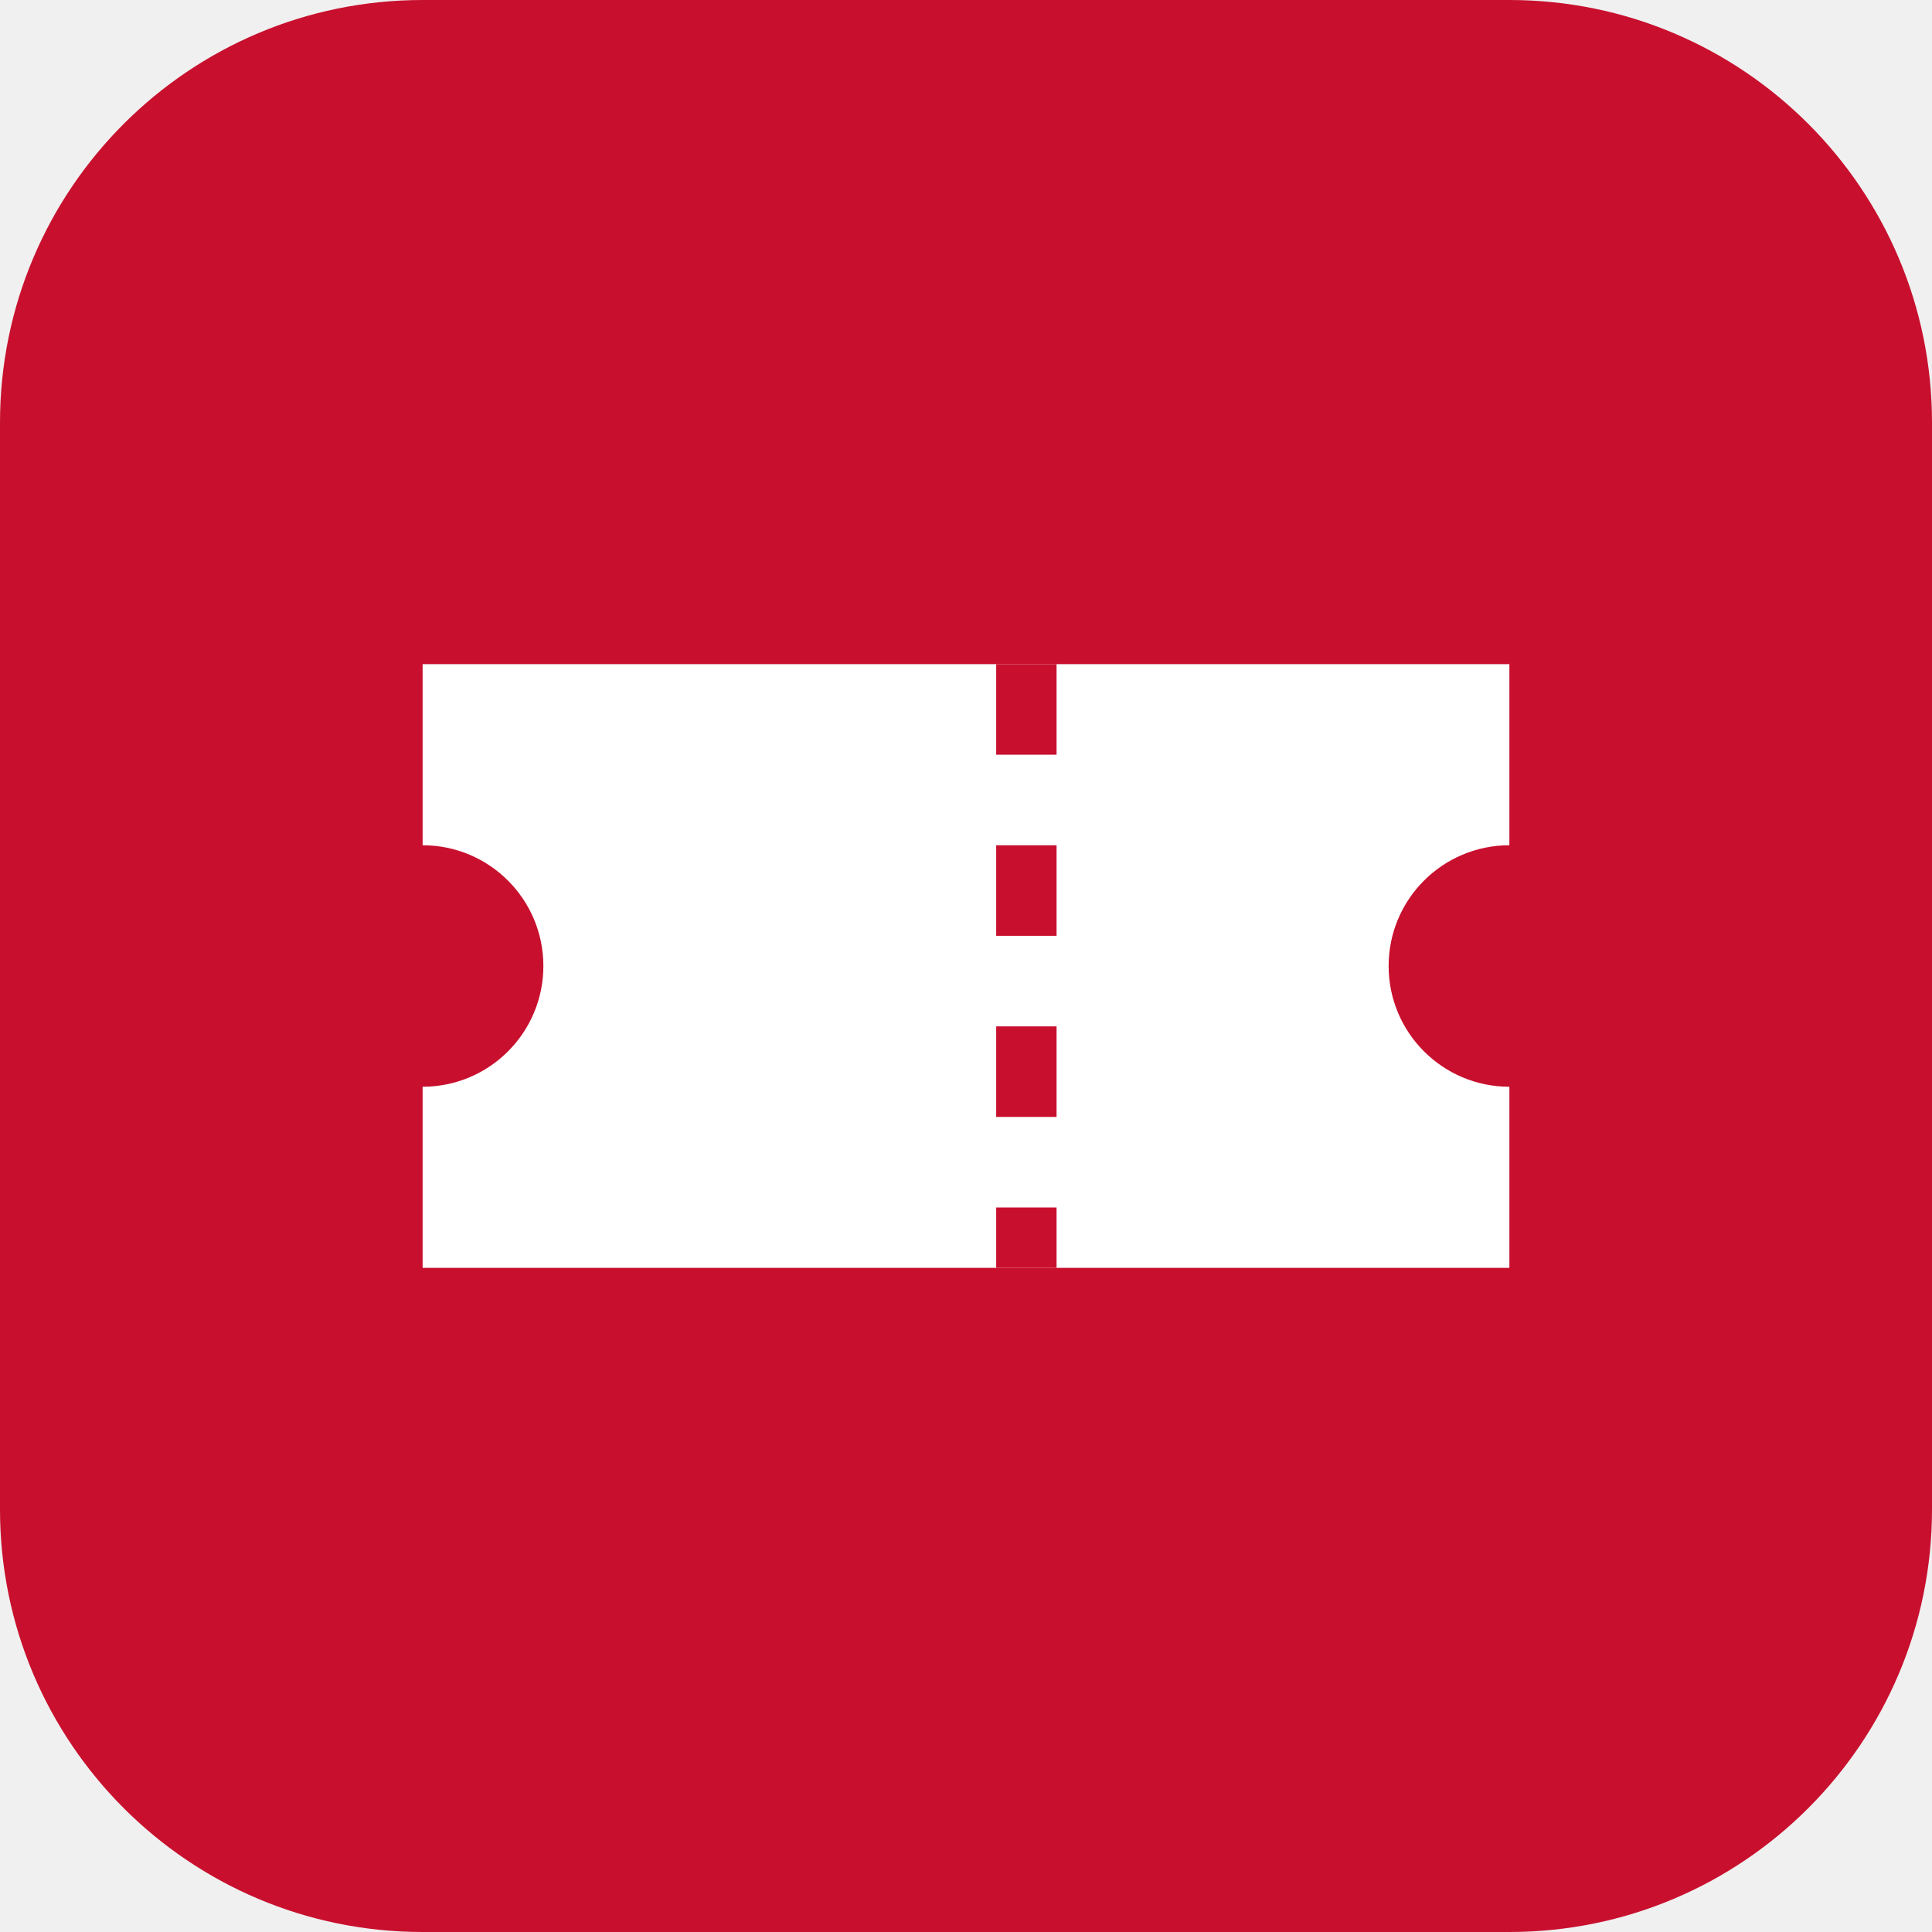
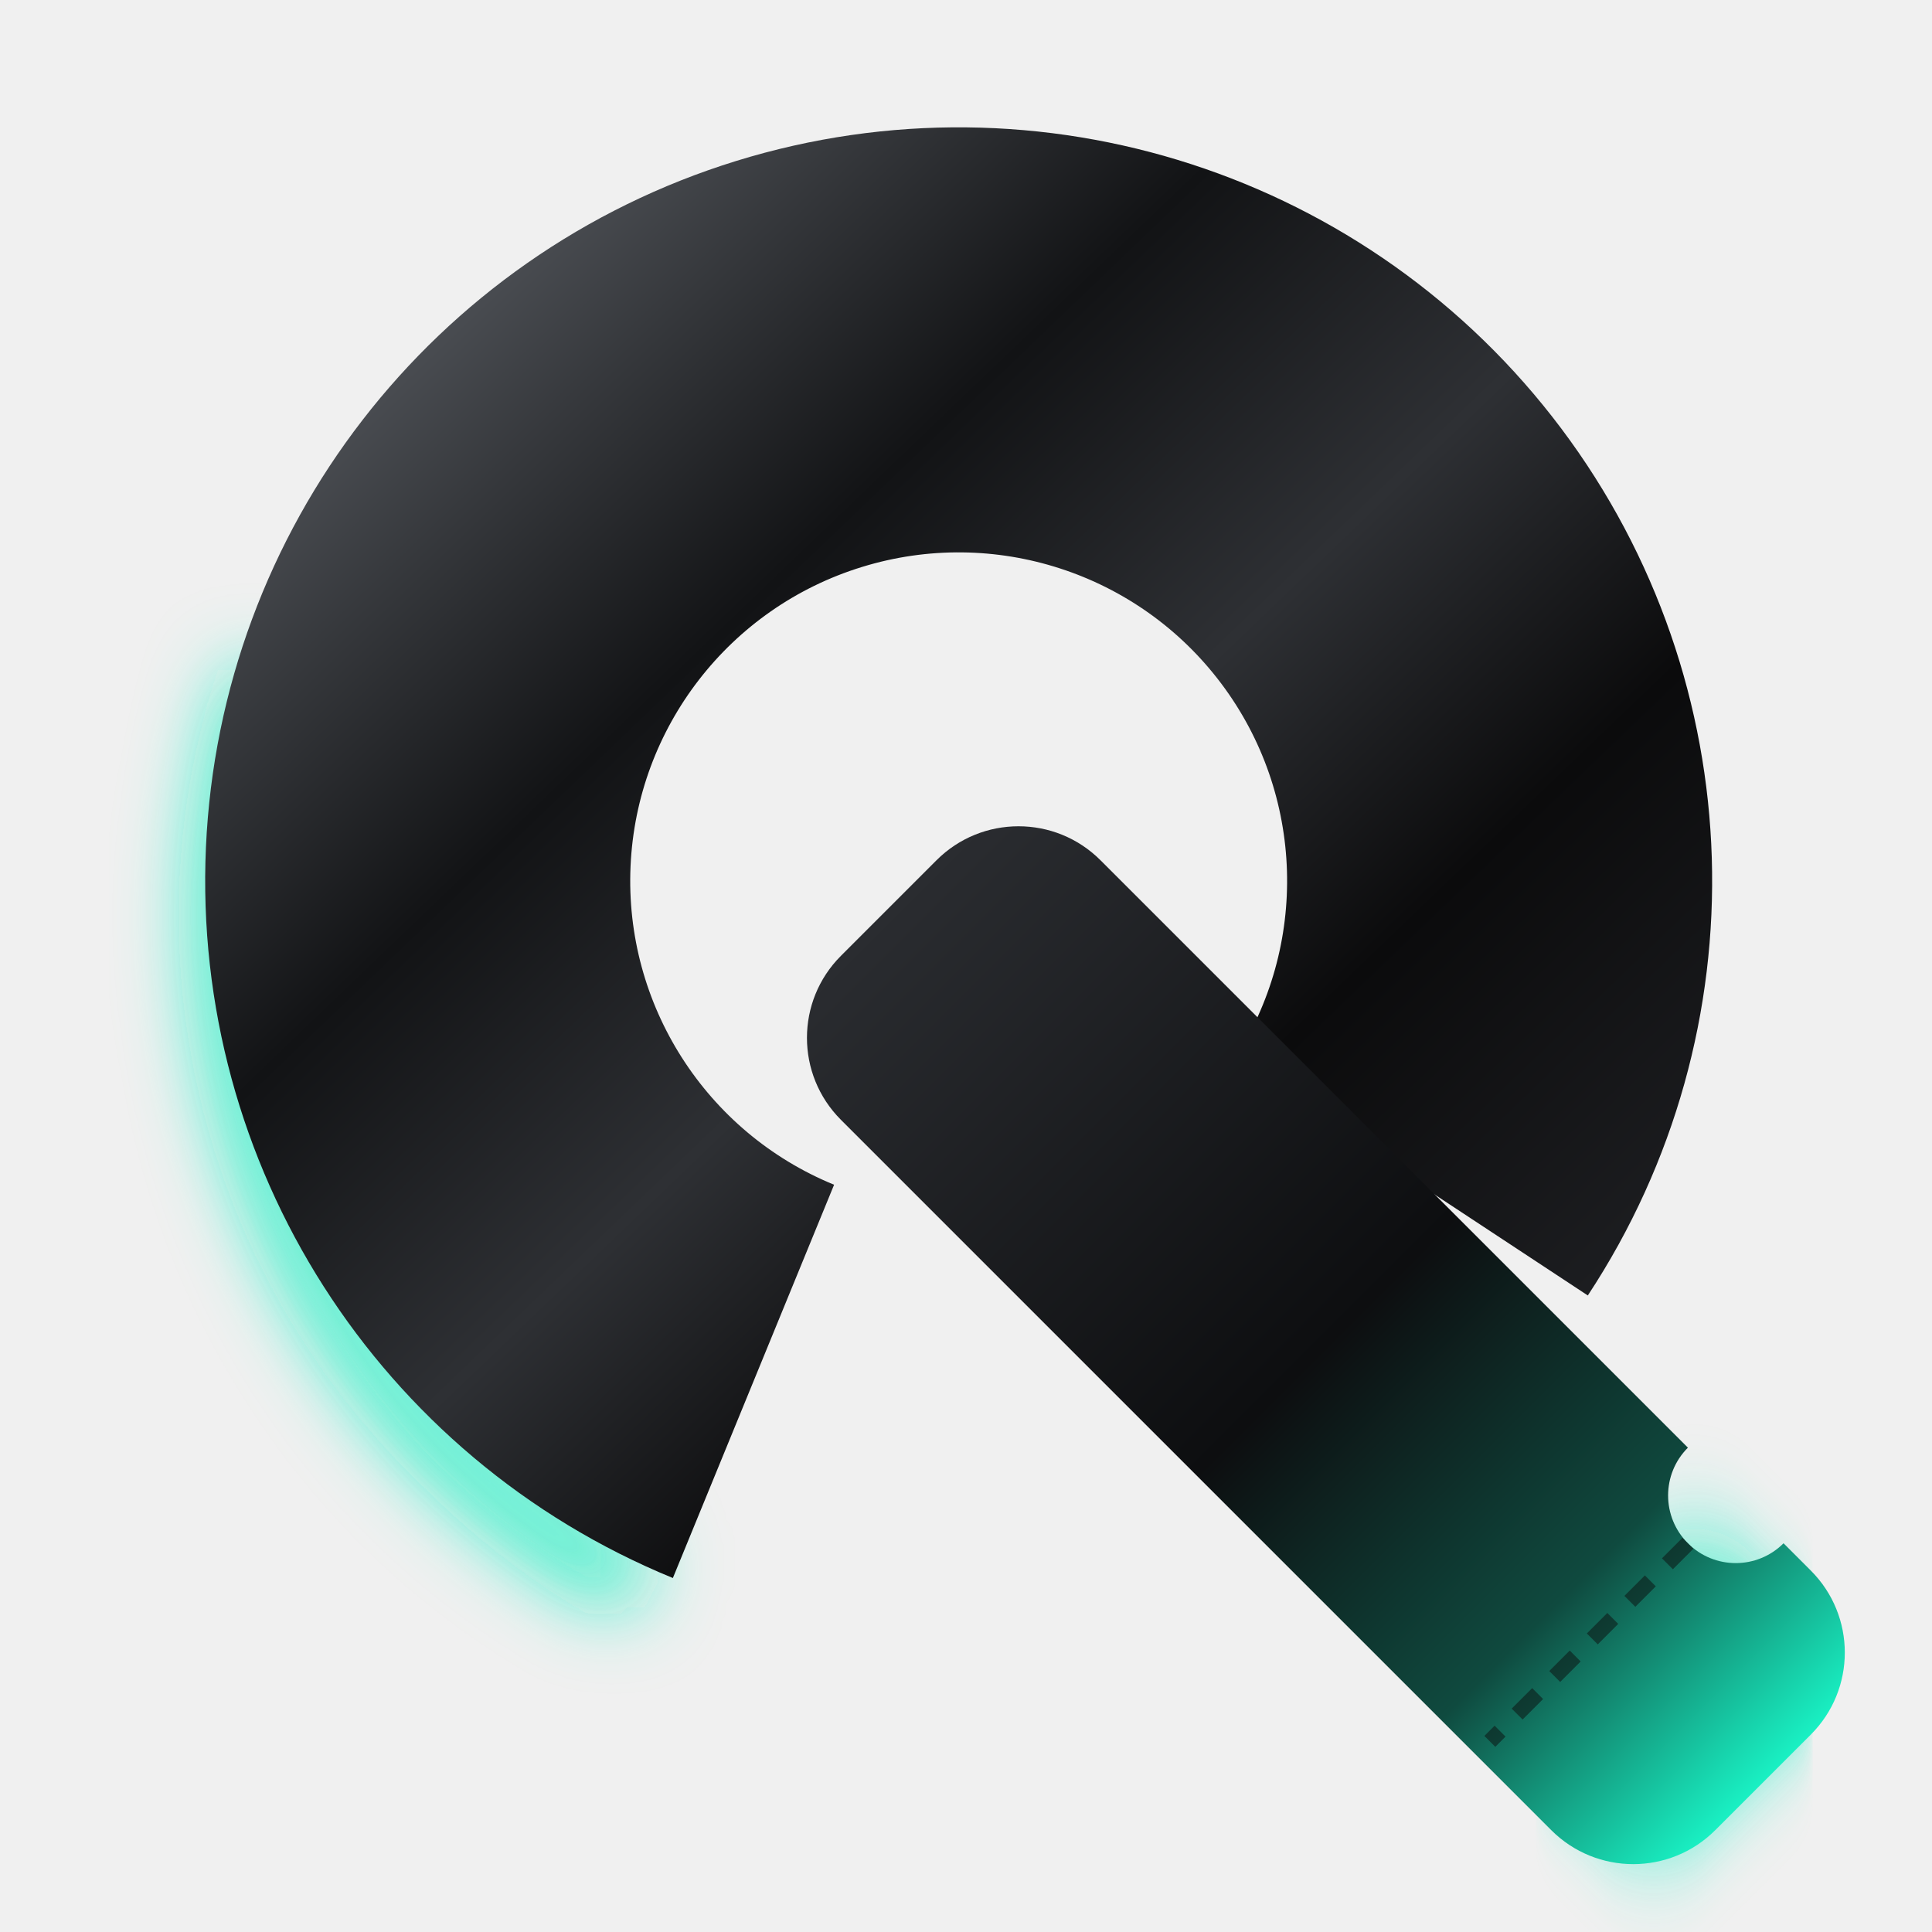
- <svg xmlns="http://www.w3.org/2000/svg" viewBox="0 0 64 64">
-   <rect width="64" height="64" rx="14" fill="#c8102e" />
-   <path d="M14 22h36v6a4 4 0 0 0 0 8v6H14v-6a4 4 0 0 0 0-8z" fill="#fff" />
-   <path d="M34 22v20" stroke="#c8102e" stroke-width="2" stroke-dasharray="3 3" />
+ <svg xmlns="http://www.w3.org/2000/svg" class="q-mark " viewBox="0 0 200 200" role="img" aria-label="QPASS">
+   <defs>
+     <linearGradient id="q1m" x1="0" y1="0" x2="1" y2="1">
+       <stop offset="0" stop-color="#4a4d52" />
+       <stop offset=".28" stop-color="#121315" />
+       <stop offset=".52" stop-color="#2e3034" />
+       <stop offset=".74" stop-color="#0b0b0c" />
+       <stop offset="1" stop-color="#1c1d20" />
+     </linearGradient>
+     <linearGradient id="q1t" x1="0" y1="0" x2="1" y2="0">
+       <stop offset="0" stop-color="#2a2c30" />
+       <stop offset=".5" stop-color="#0d0e10" />
+       <stop offset=".78" stop-color="#0f4a3f" />
+       <stop offset="1" stop-color="#19f0c3" />
+     </linearGradient>
+     <filter id="q1g" x="-30%" y="-30%" width="160%" height="160%">
+       <feGaussianBlur stdDeviation="4" />
+     </filter>
+     <mask id="q1n" maskUnits="userSpaceOnUse" x="-20" y="-40" width="160" height="80">
+       <rect x="-20" y="-40" width="160" height="80" fill="#fff" />
+       <circle cx="105" cy="-19" r="7" fill="#000" />
+     </mask>
+   </defs>
+   <path class="q-glow" d="M66 164 A78 78 0 0 1 28 70" fill="none" stroke="#19f0c3" stroke-width="7" filter="url(#q1g)" opacity=".9" />
+   <path class="q-ring" d="M146 122 A56 56 0 1 0 78 143" fill="none" stroke="url(#q1m)" stroke-width="44" />
+   <g class="q-tail" transform="translate(92 94) rotate(45)">
+     <rect x="104" y="-14" width="22" height="28" rx="8" fill="#19f0c3" filter="url(#q1g)" opacity=".8" />
+     <rect x="0" y="-19" width="128" height="38" rx="12" fill="url(#q1t)" mask="url(#q1n)" />
+     <line x1="105" y1="-12" x2="105" y2="17" stroke="#0b0b0c" stroke-width="1.6" stroke-dasharray="3 2.5" opacity=".5" />
+   </g>
</svg>
